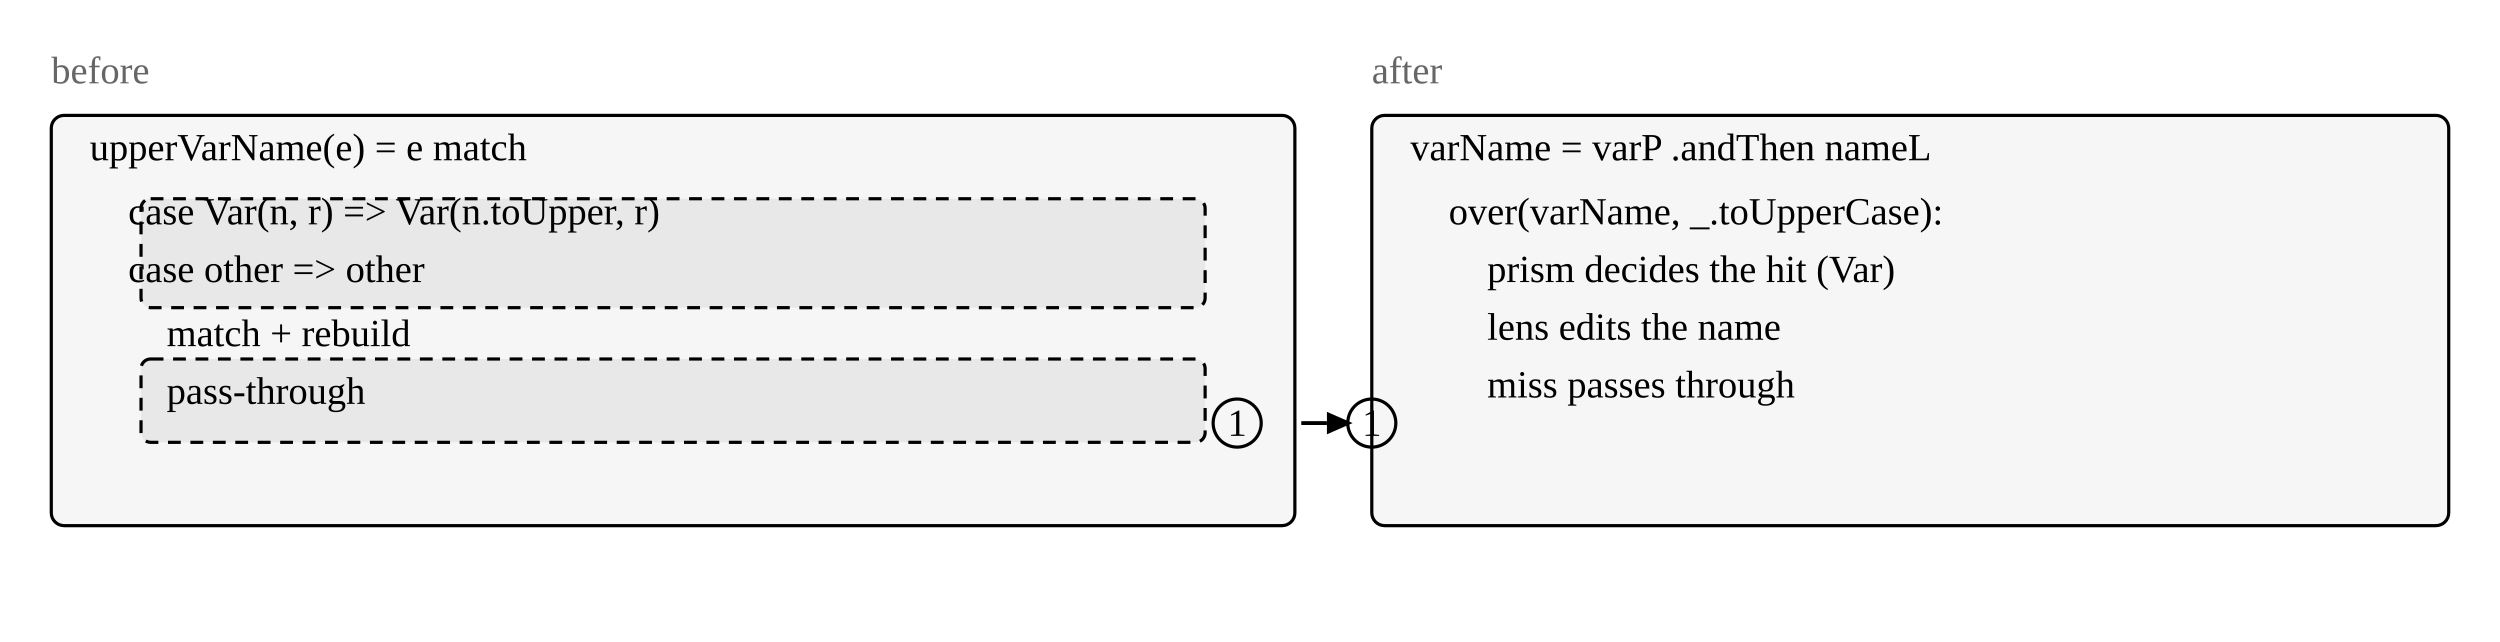
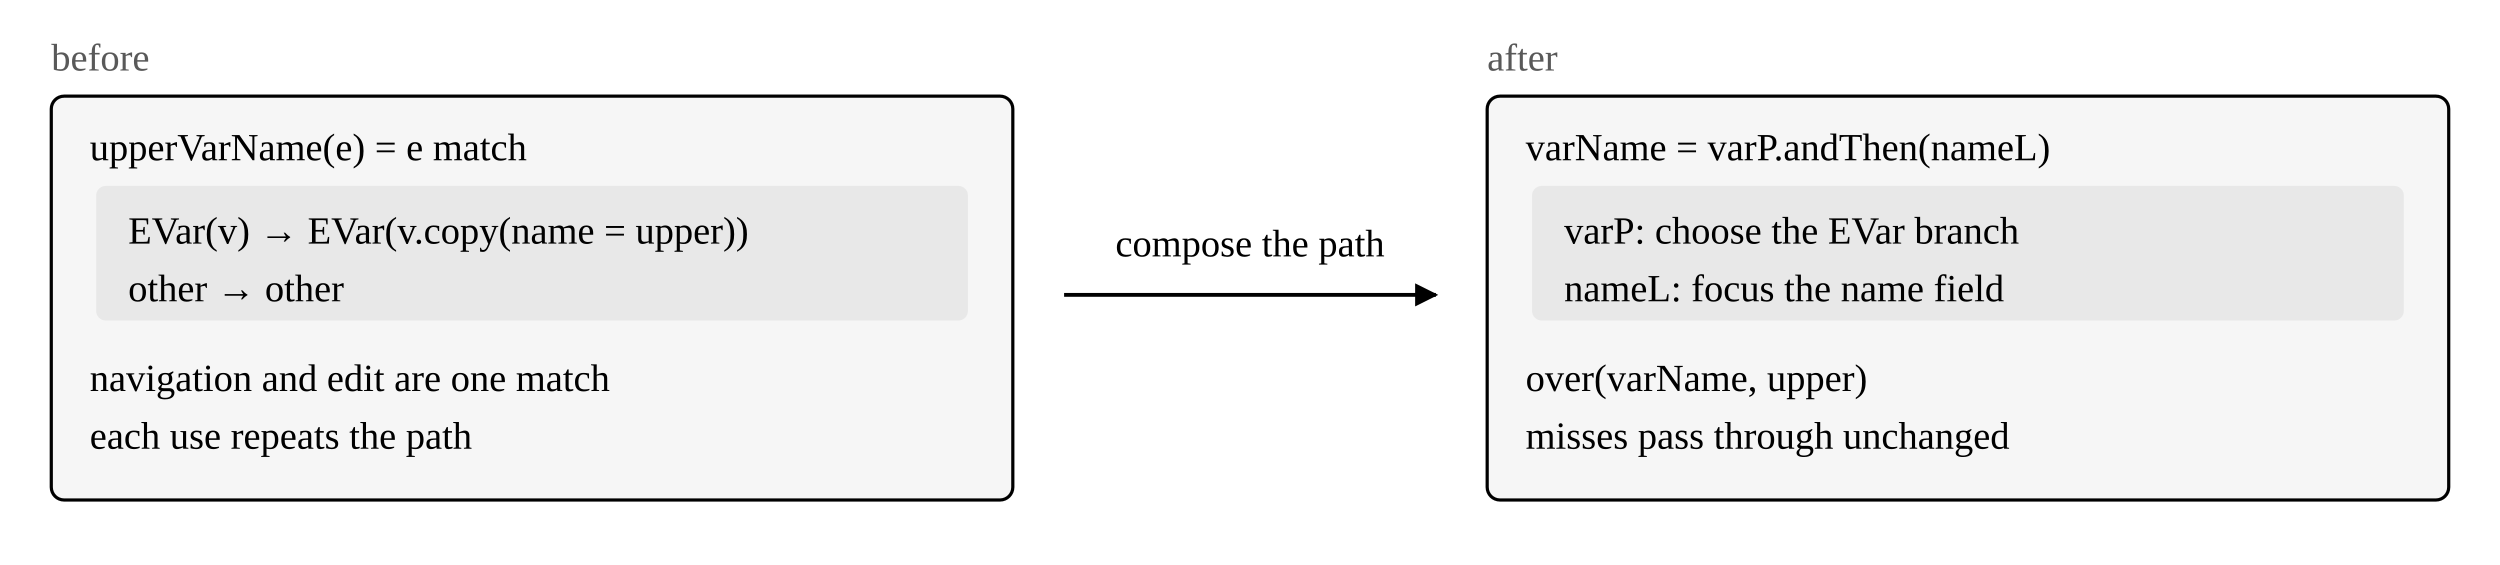
- <svg xmlns="http://www.w3.org/2000/svg" viewBox="0 0 780 200" role="img" aria-labelledby="d1-title" style="width:100%;height:auto;font-family:inherit;font-variant-ligatures:none;font-feature-settings:'calt' 0">
-   <g fill="currentColor" font-size="12" opacity=".6">
-     <text x="16" y="26">before</text>
-     <text x="428" y="26">after</text>
+ <svg xmlns="http://www.w3.org/2000/svg" viewBox="0 0 780 176" role="img" aria-labelledby="d1-title" style="width:100%;height:auto;font-family:inherit;font-variant-ligatures:none">
+   <defs>
+     <marker id="d1-arrow" viewBox="0 0 10 10" refX="9" refY="5" markerWidth="6" markerHeight="6" orient="auto-start-reverse">
+       <path d="M0 0 L10 5 L0 10 Z" fill="currentColor" />
+     </marker>
+   </defs>
+   <g fill="currentColor" font-size="12" opacity=".65">
+     <text x="16" y="22">before</text>
+     <text x="464" y="22">after</text>
  </g>
  <g fill="rgba(128,128,128,.07)" stroke="currentColor" stroke-width="1">
-     <rect x="16" y="36" width="388" height="128" rx="4" />
-     <rect x="428" y="36" width="336" height="128" rx="4" />
+     <rect x="16" y="30" width="300" height="126" rx="4" />
+     <rect x="464" y="30" width="300" height="126" rx="4" />
  </g>
-   <g fill="rgba(128,128,128,.12)" stroke="currentColor" stroke-width="1" stroke-dasharray="4 3">
-     <rect x="44" y="62" width="332" height="34" rx="3" />
-     <rect x="44" y="112" width="332" height="26" rx="3" />
+   <g fill="rgba(128,128,128,.12)">
+     <rect x="30" y="58" width="272" height="42" rx="3" />
+     <rect x="478" y="58" width="272" height="42" rx="3" />
  </g>
  <g fill="currentColor" font-size="12">
    <text x="28" y="50">upperVarName(e) = e match</text>
-     <text x="40" y="70">case Var(n, r) =&gt; Var(n.toUpper, r)</text>
-     <text x="40" y="88">case other =&gt; other</text>
-     <text x="52" y="108">match + rebuild</text>
-     <text x="52" y="126">pass-through</text>
-     <text x="440" y="50">varName = varP .andThen nameL</text>
-     <text x="452" y="70">over(varName, _.toUpperCase):</text>
-     <text x="464" y="88">prism decides the hit (Var)</text>
-     <text x="464" y="106">lens edits the name</text>
-     <text x="464" y="124">miss passes through</text>
+     <text x="40" y="76">EVar(v) → EVar(v.copy(name = upper))</text>
+     <text x="40" y="94">other → other</text>
+     <text x="28" y="122">navigation and edit are one match</text>
+     <text x="28" y="140">each use repeats the path</text>
+     <text x="476" y="50">varName = varP.andThen(nameL)</text>
+     <text x="488" y="76">varP: choose the EVar branch</text>
+     <text x="488" y="94">nameL: focus the name field</text>
+     <text x="476" y="122">over(varName, upper)</text>
+     <text x="476" y="140">misses pass through unchanged</text>
  </g>
-   <g fill="none" stroke="currentColor" stroke-width="1">
-     <circle cx="386" cy="132" r="7.5" />
-     <circle cx="428" cy="132" r="7.5" />
-   </g>
-   <g fill="currentColor" font-size="12" text-anchor="middle">
-     <text x="386" y="136">1</text>
-     <text x="428" y="136">1</text>
-   </g>
-   <g fill="none" stroke="currentColor" stroke-width="1.2">
-     <path d="M406 132 H414" />
-   </g>
-   <g fill="currentColor">
-     <path d="M414 128.5 L422 132 L414 135.5 Z" />
-   </g>
+   <path d="M332 92 H448" fill="none" stroke="currentColor" stroke-width="1.2" marker-end="url(#d1-arrow)" />
+   <text x="390" y="80" fill="currentColor" font-size="12" text-anchor="middle">compose the path</text>
</svg>
